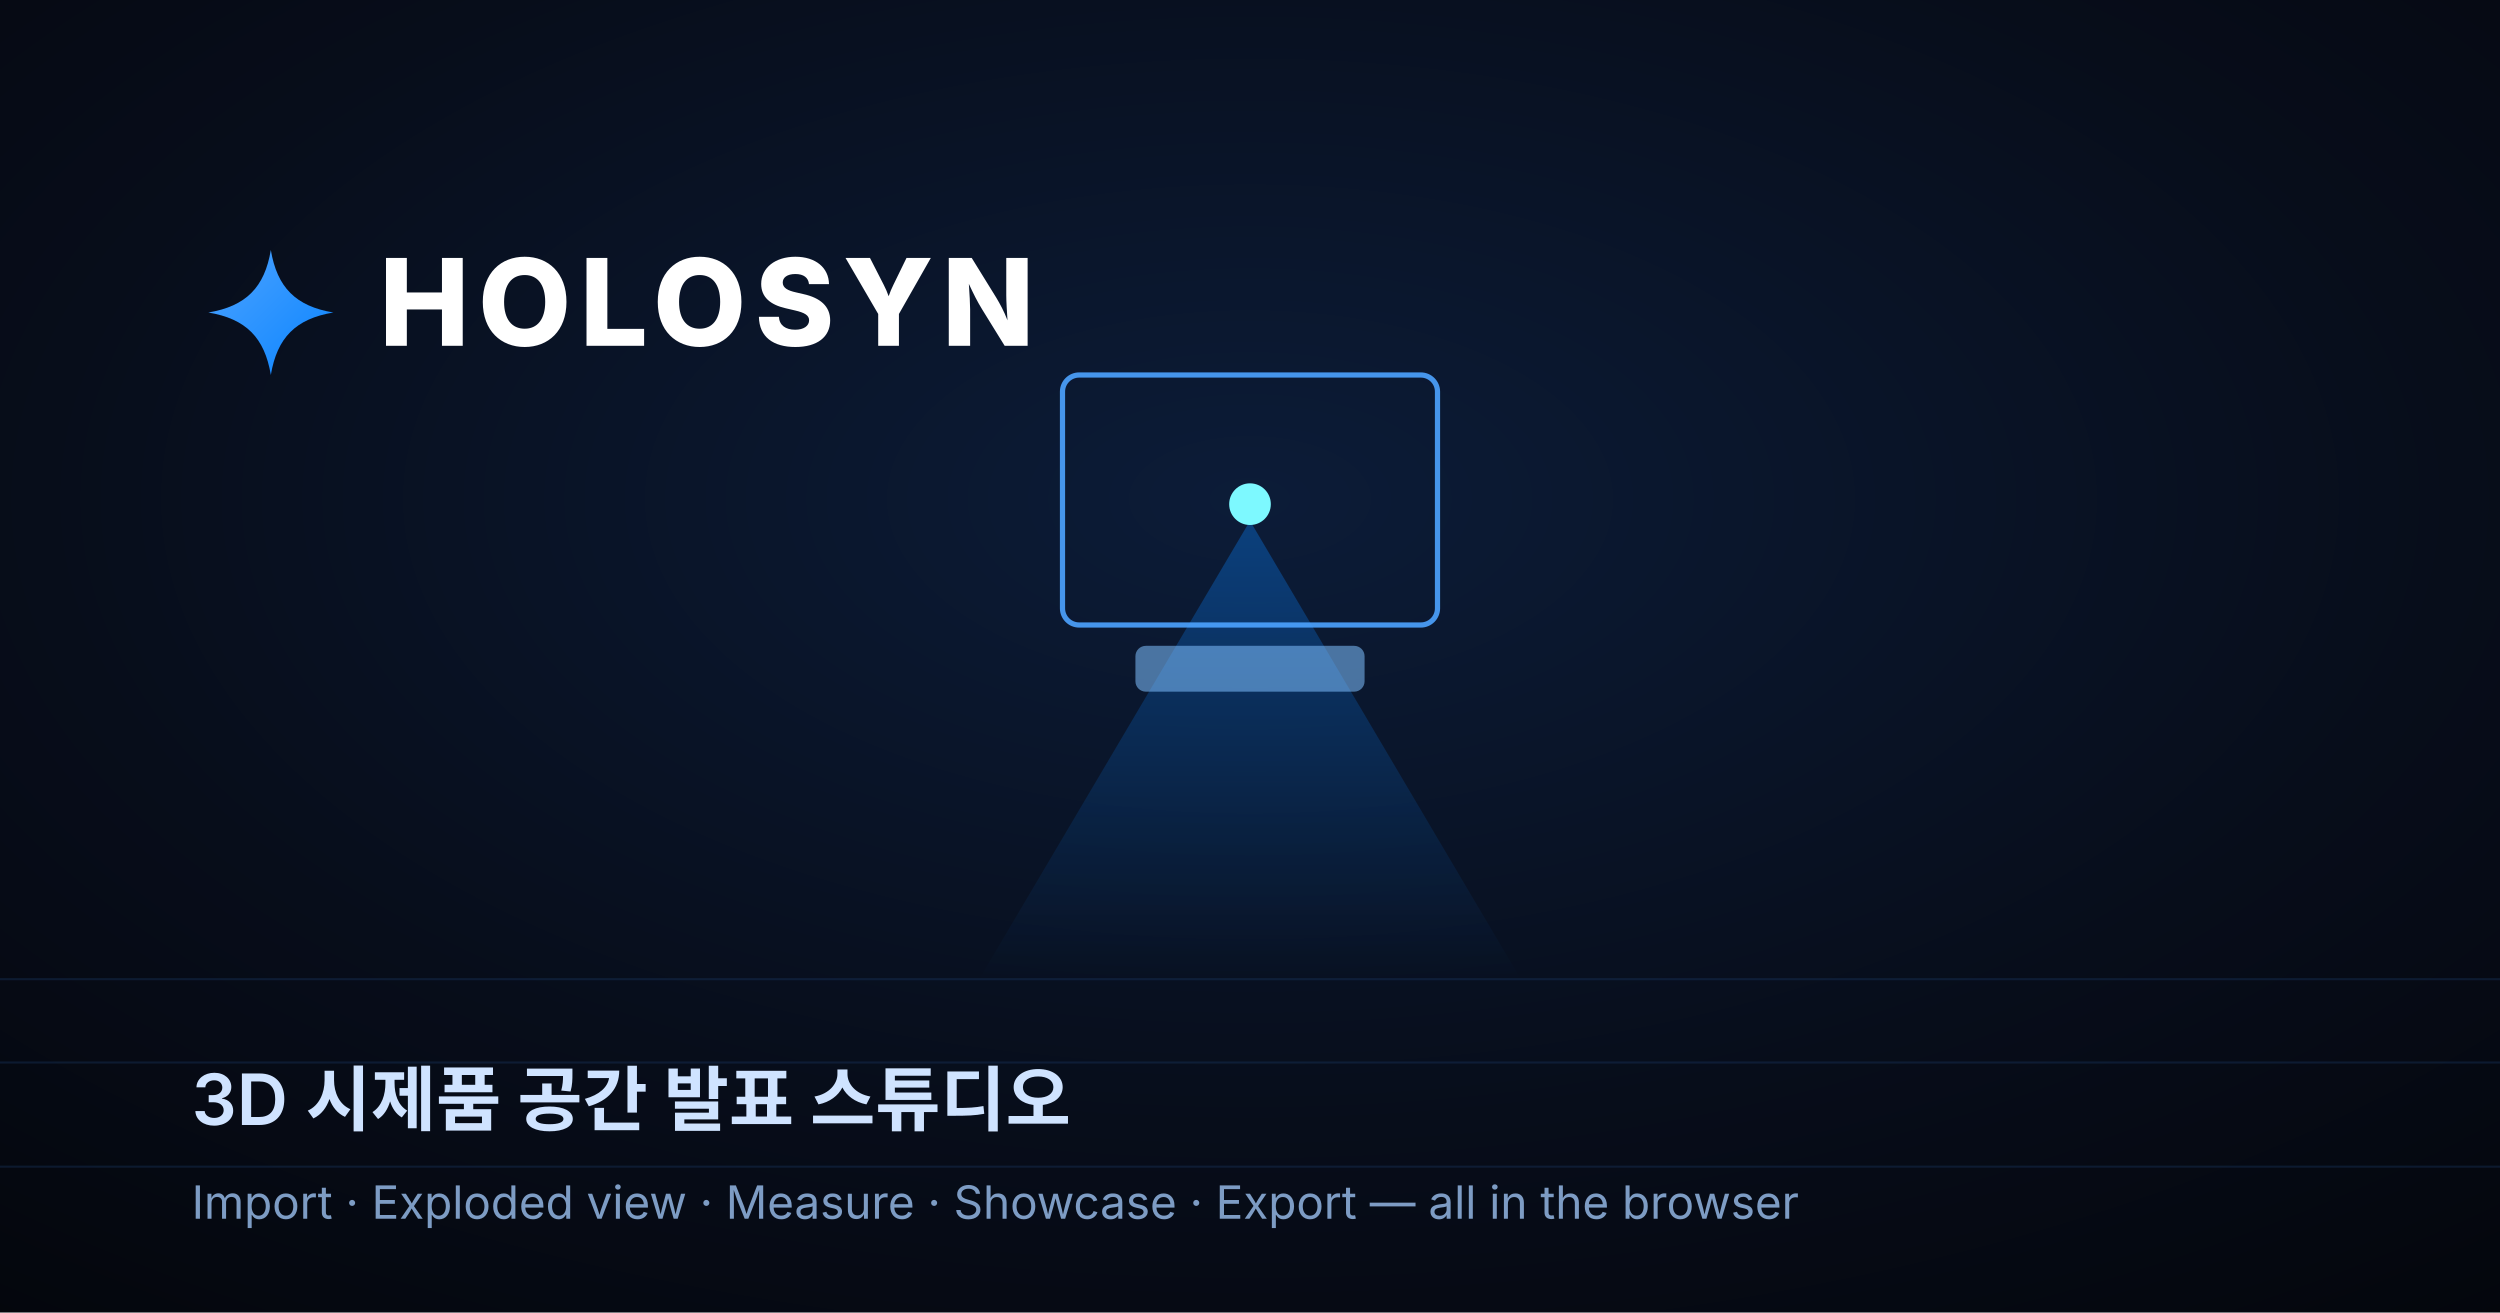
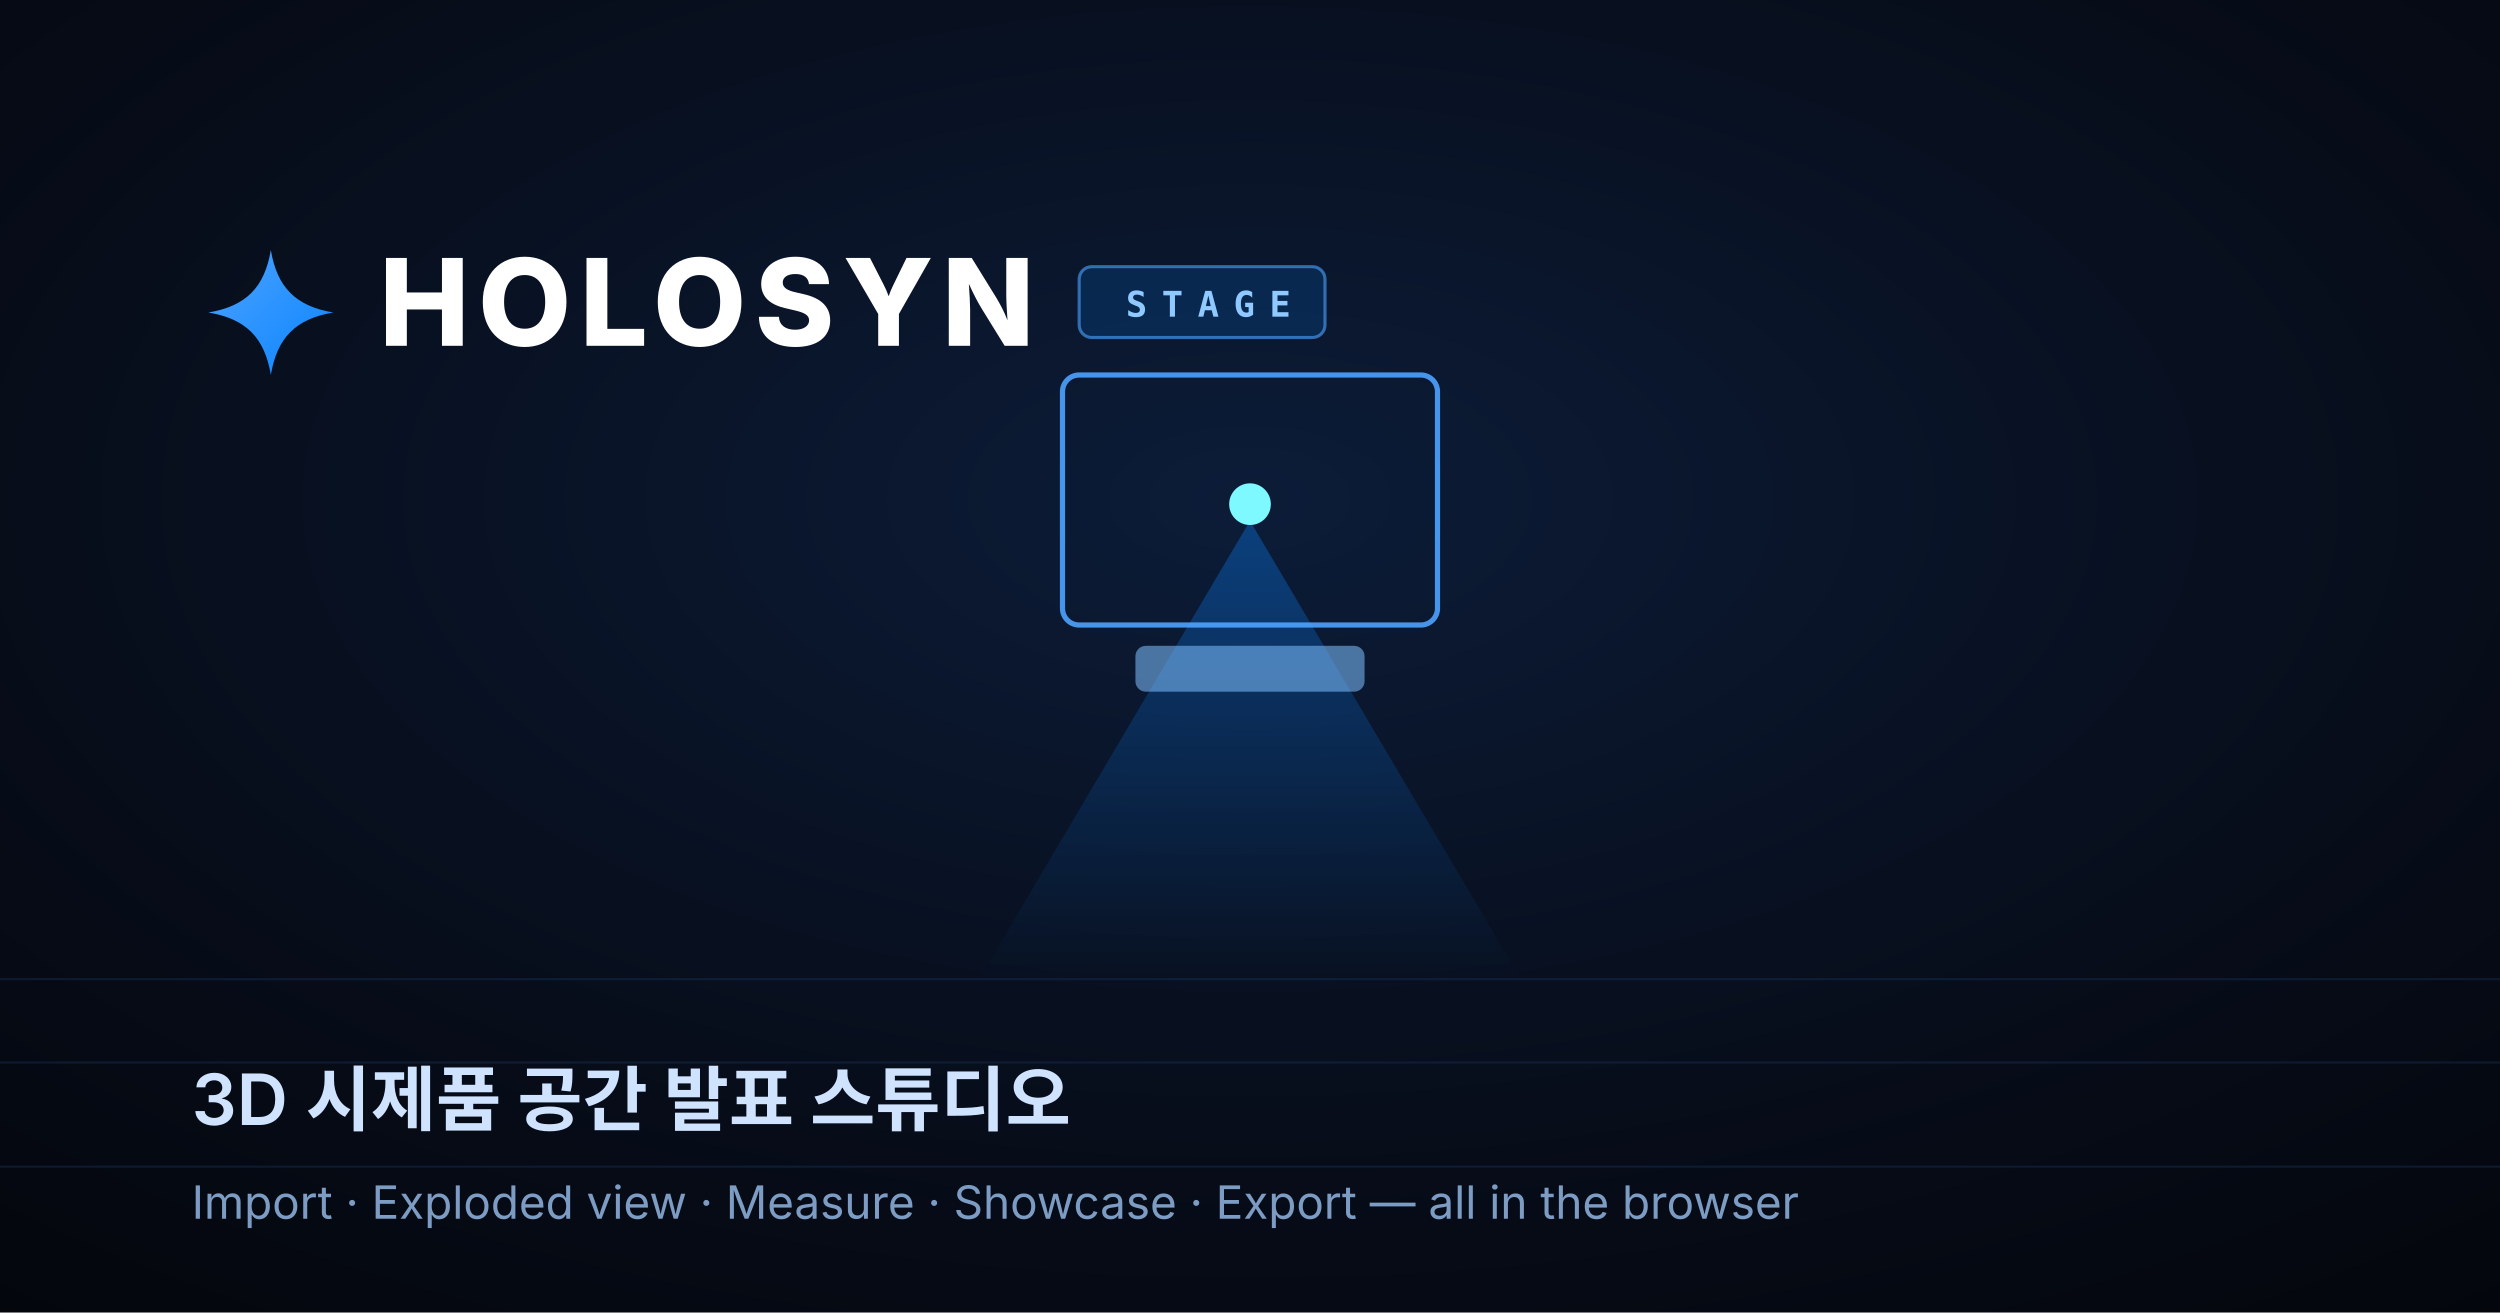
<svg xmlns="http://www.w3.org/2000/svg" viewBox="0 0 1200 630">
  <defs>
    <radialGradient id="ogbg" cx="50%" cy="38%" r="80%">
      <stop offset="0%" stop-color="#0c1c38" />
      <stop offset="60%" stop-color="#070d1a" />
      <stop offset="100%" stop-color="#04060c" />
    </radialGradient>
    <linearGradient id="ogspark" x1="0" y1="0" x2="1" y2="1">
      <stop offset="0%" stop-color="#4da3ff" />
      <stop offset="100%" stop-color="#0a84ff" />
    </linearGradient>
    <linearGradient id="cone" x1="0" y1="0" x2="0" y2="1">
      <stop offset="0%" stop-color="#0a84ff" stop-opacity="0.35" />
      <stop offset="100%" stop-color="#0a84ff" stop-opacity="0" />
    </linearGradient>
  </defs>
  <rect width="1200" height="630" fill="url(#ogbg)" />
  <g stroke="#1b3a66" stroke-width="1" opacity="0.35">
    <line x1="0" y1="470" x2="1200" y2="470" />
    <line x1="0" y1="510" x2="1200" y2="510" />
    <line x1="0" y1="560" x2="1200" y2="560" />
  </g>
  <path d="M600 250 L470 470 L730 470 Z" fill="url(#cone)" />
  <g transform="translate(600 250)">
    <rect x="-90" y="-70" width="180" height="120" rx="8" fill="none" stroke="#4da3ff" stroke-width="2.5" opacity="0.9" />
    <rect x="-55" y="60" width="110" height="22" rx="5" fill="#7dc0ff" opacity="0.55" />
    <circle cx="0" cy="-8" r="10" fill="#7df9ff" />
  </g>
  <g transform="translate(90 120)">
    <path d="M40 0 C43 18, 52 27, 70 30 C52 33, 43 42, 40 60 C37 42, 28 33, 10 30 C28 27, 37 18, 40 0 Z" fill="url(#ogspark)" />
    <text x="92" y="46" font-family="Outfit, Inter, system-ui, sans-serif" font-size="58" font-weight="800" fill="#ffffff" letter-spacing="4">HOLOSYN</text>
+     <g transform="translate(428 8)">
+       <rect x="0" y="0" width="118" height="34" rx="6" fill="#0a84ff" fill-opacity="0.16" stroke="#4da3ff" stroke-opacity="0.6" stroke-width="1.5" />
+       <text x="62" y="24" text-anchor="middle" font-family="'Share Tech Mono', ui-monospace, SFMono-Regular, Menlo, monospace" font-size="17" font-weight="700" fill="#8fc9ff" letter-spacing="7">STAGE</text>
+     </g>
  </g>
  <text x="92" y="540" font-family="Inter, system-ui, sans-serif" font-size="34" font-weight="600" fill="#cfe3ff">3D 시제품 공간 발표 스튜디오</text>
  <text x="92" y="585" font-family="Inter, system-ui, sans-serif" font-size="22" font-weight="400" fill="#7d9cc4">Import · Exploded view · Measure · Showcase · Export — all in the browser</text>
</svg>
